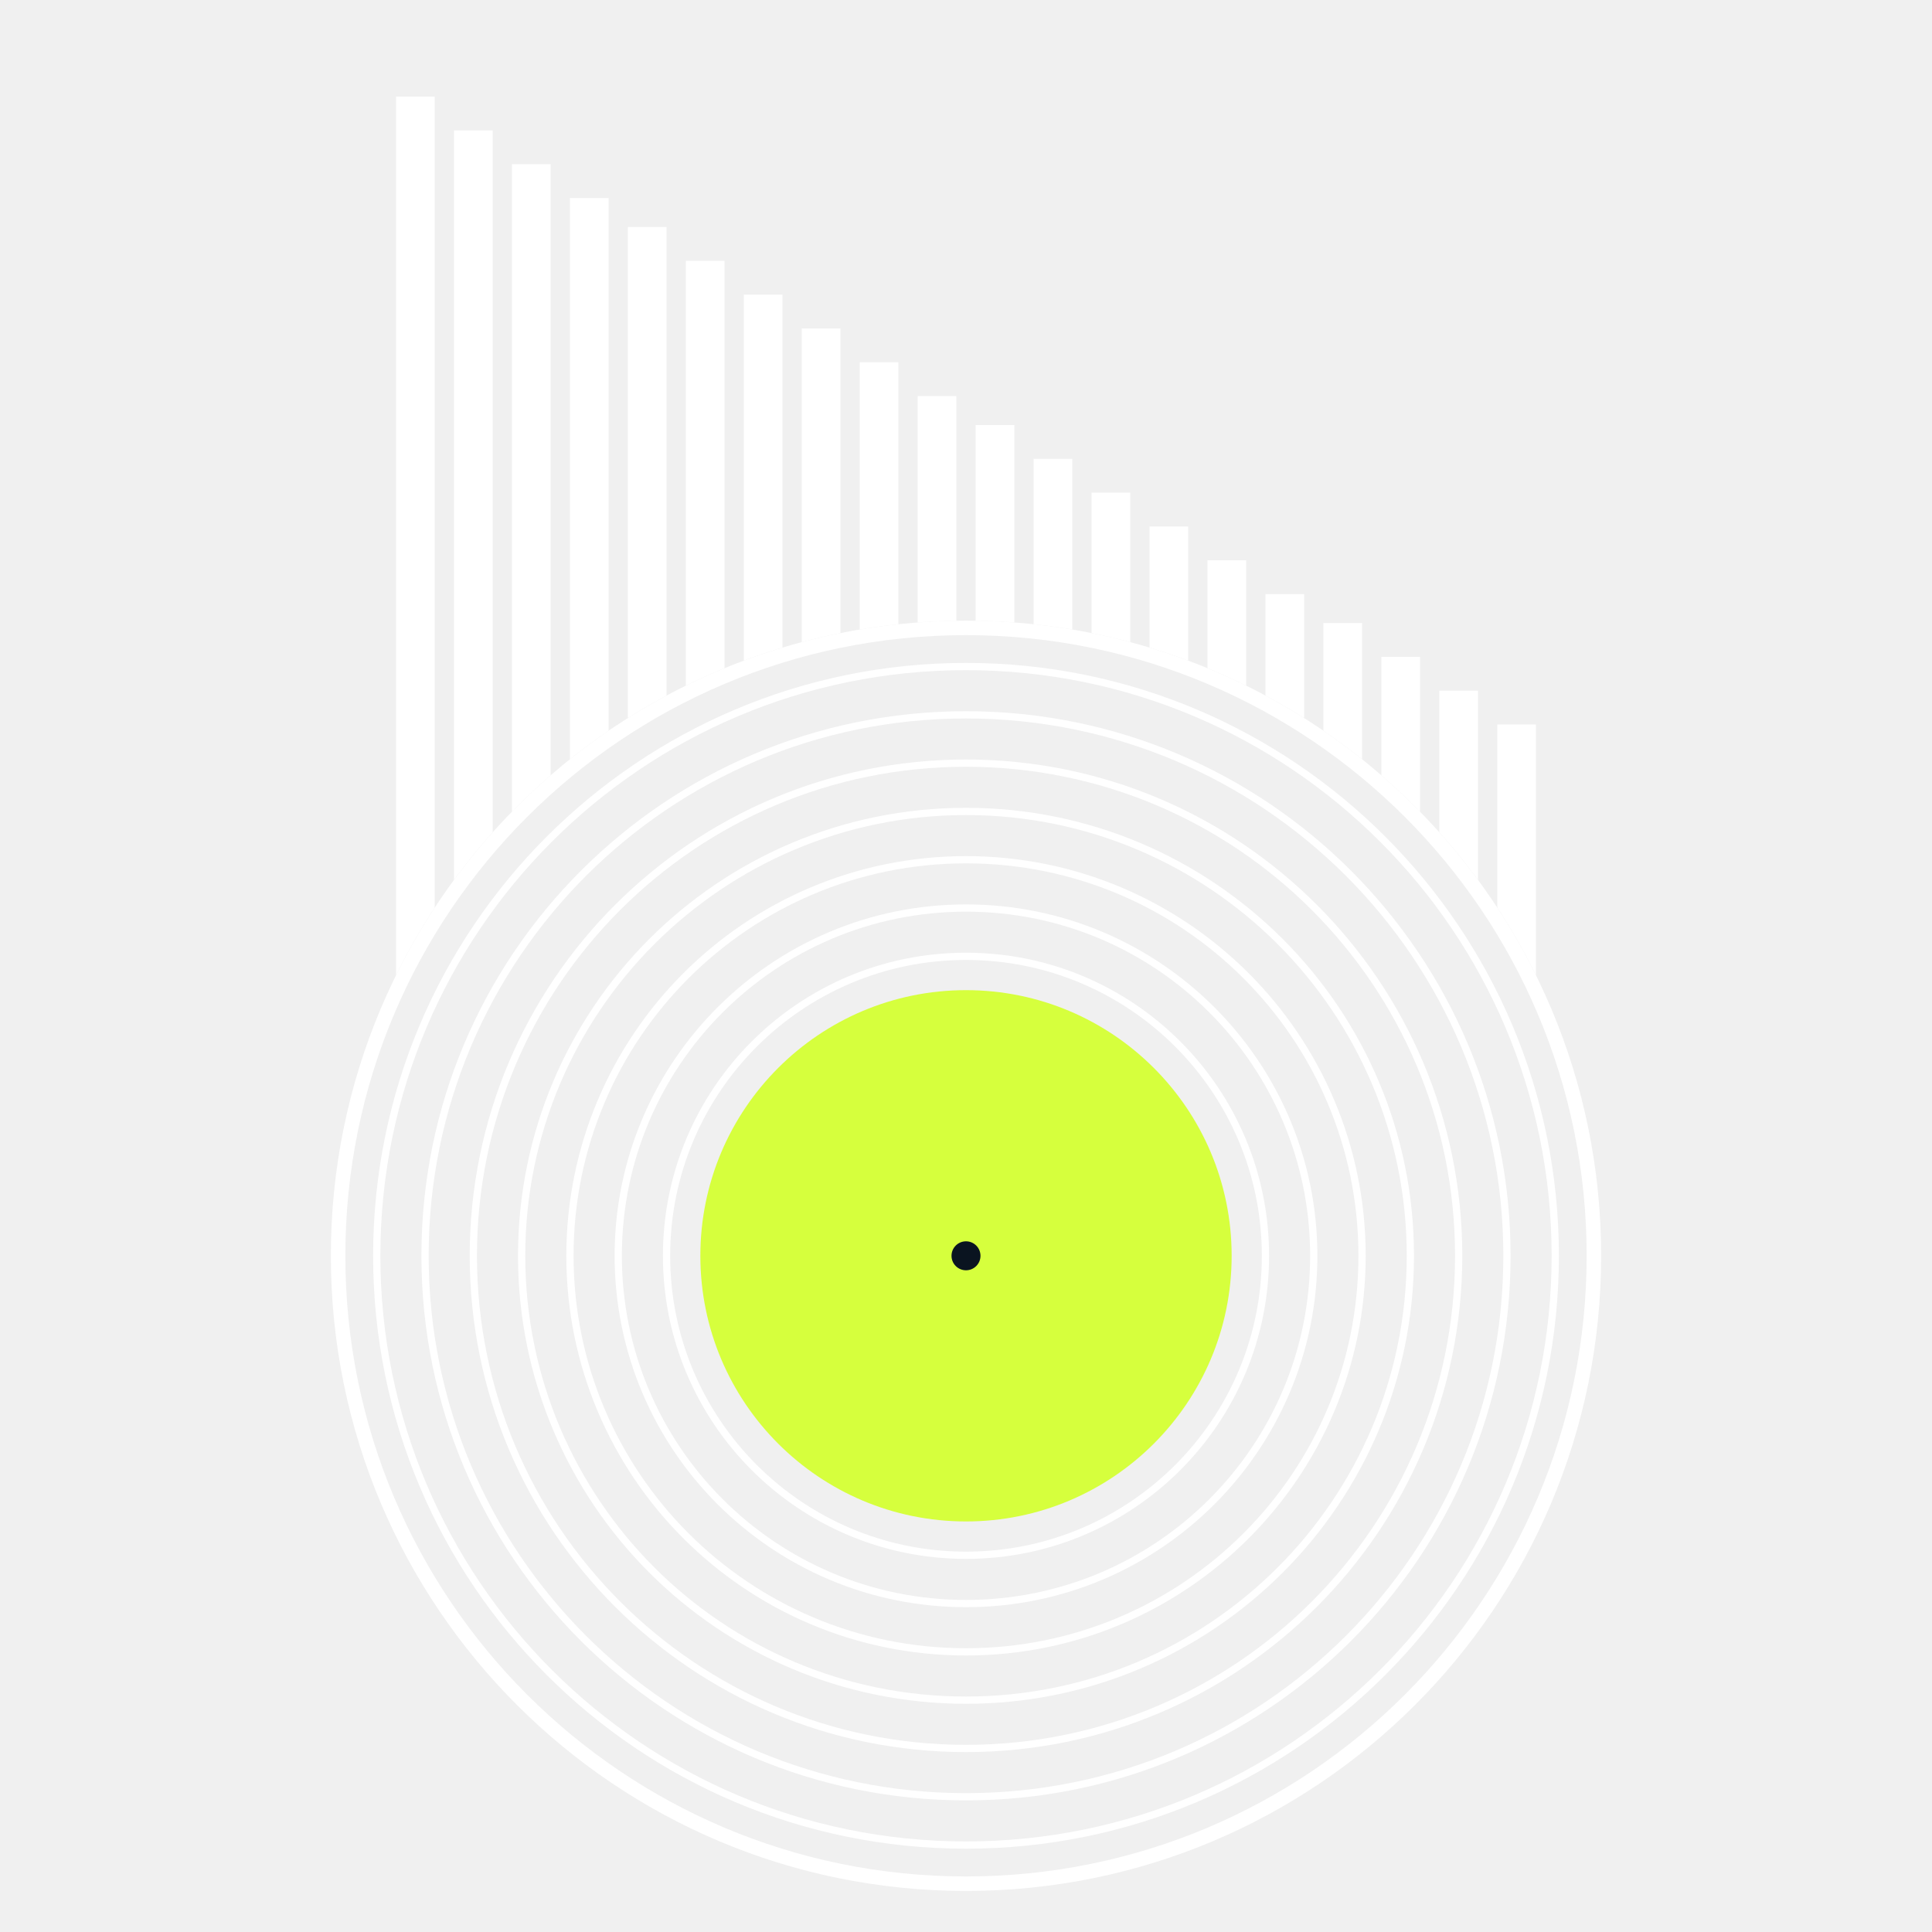
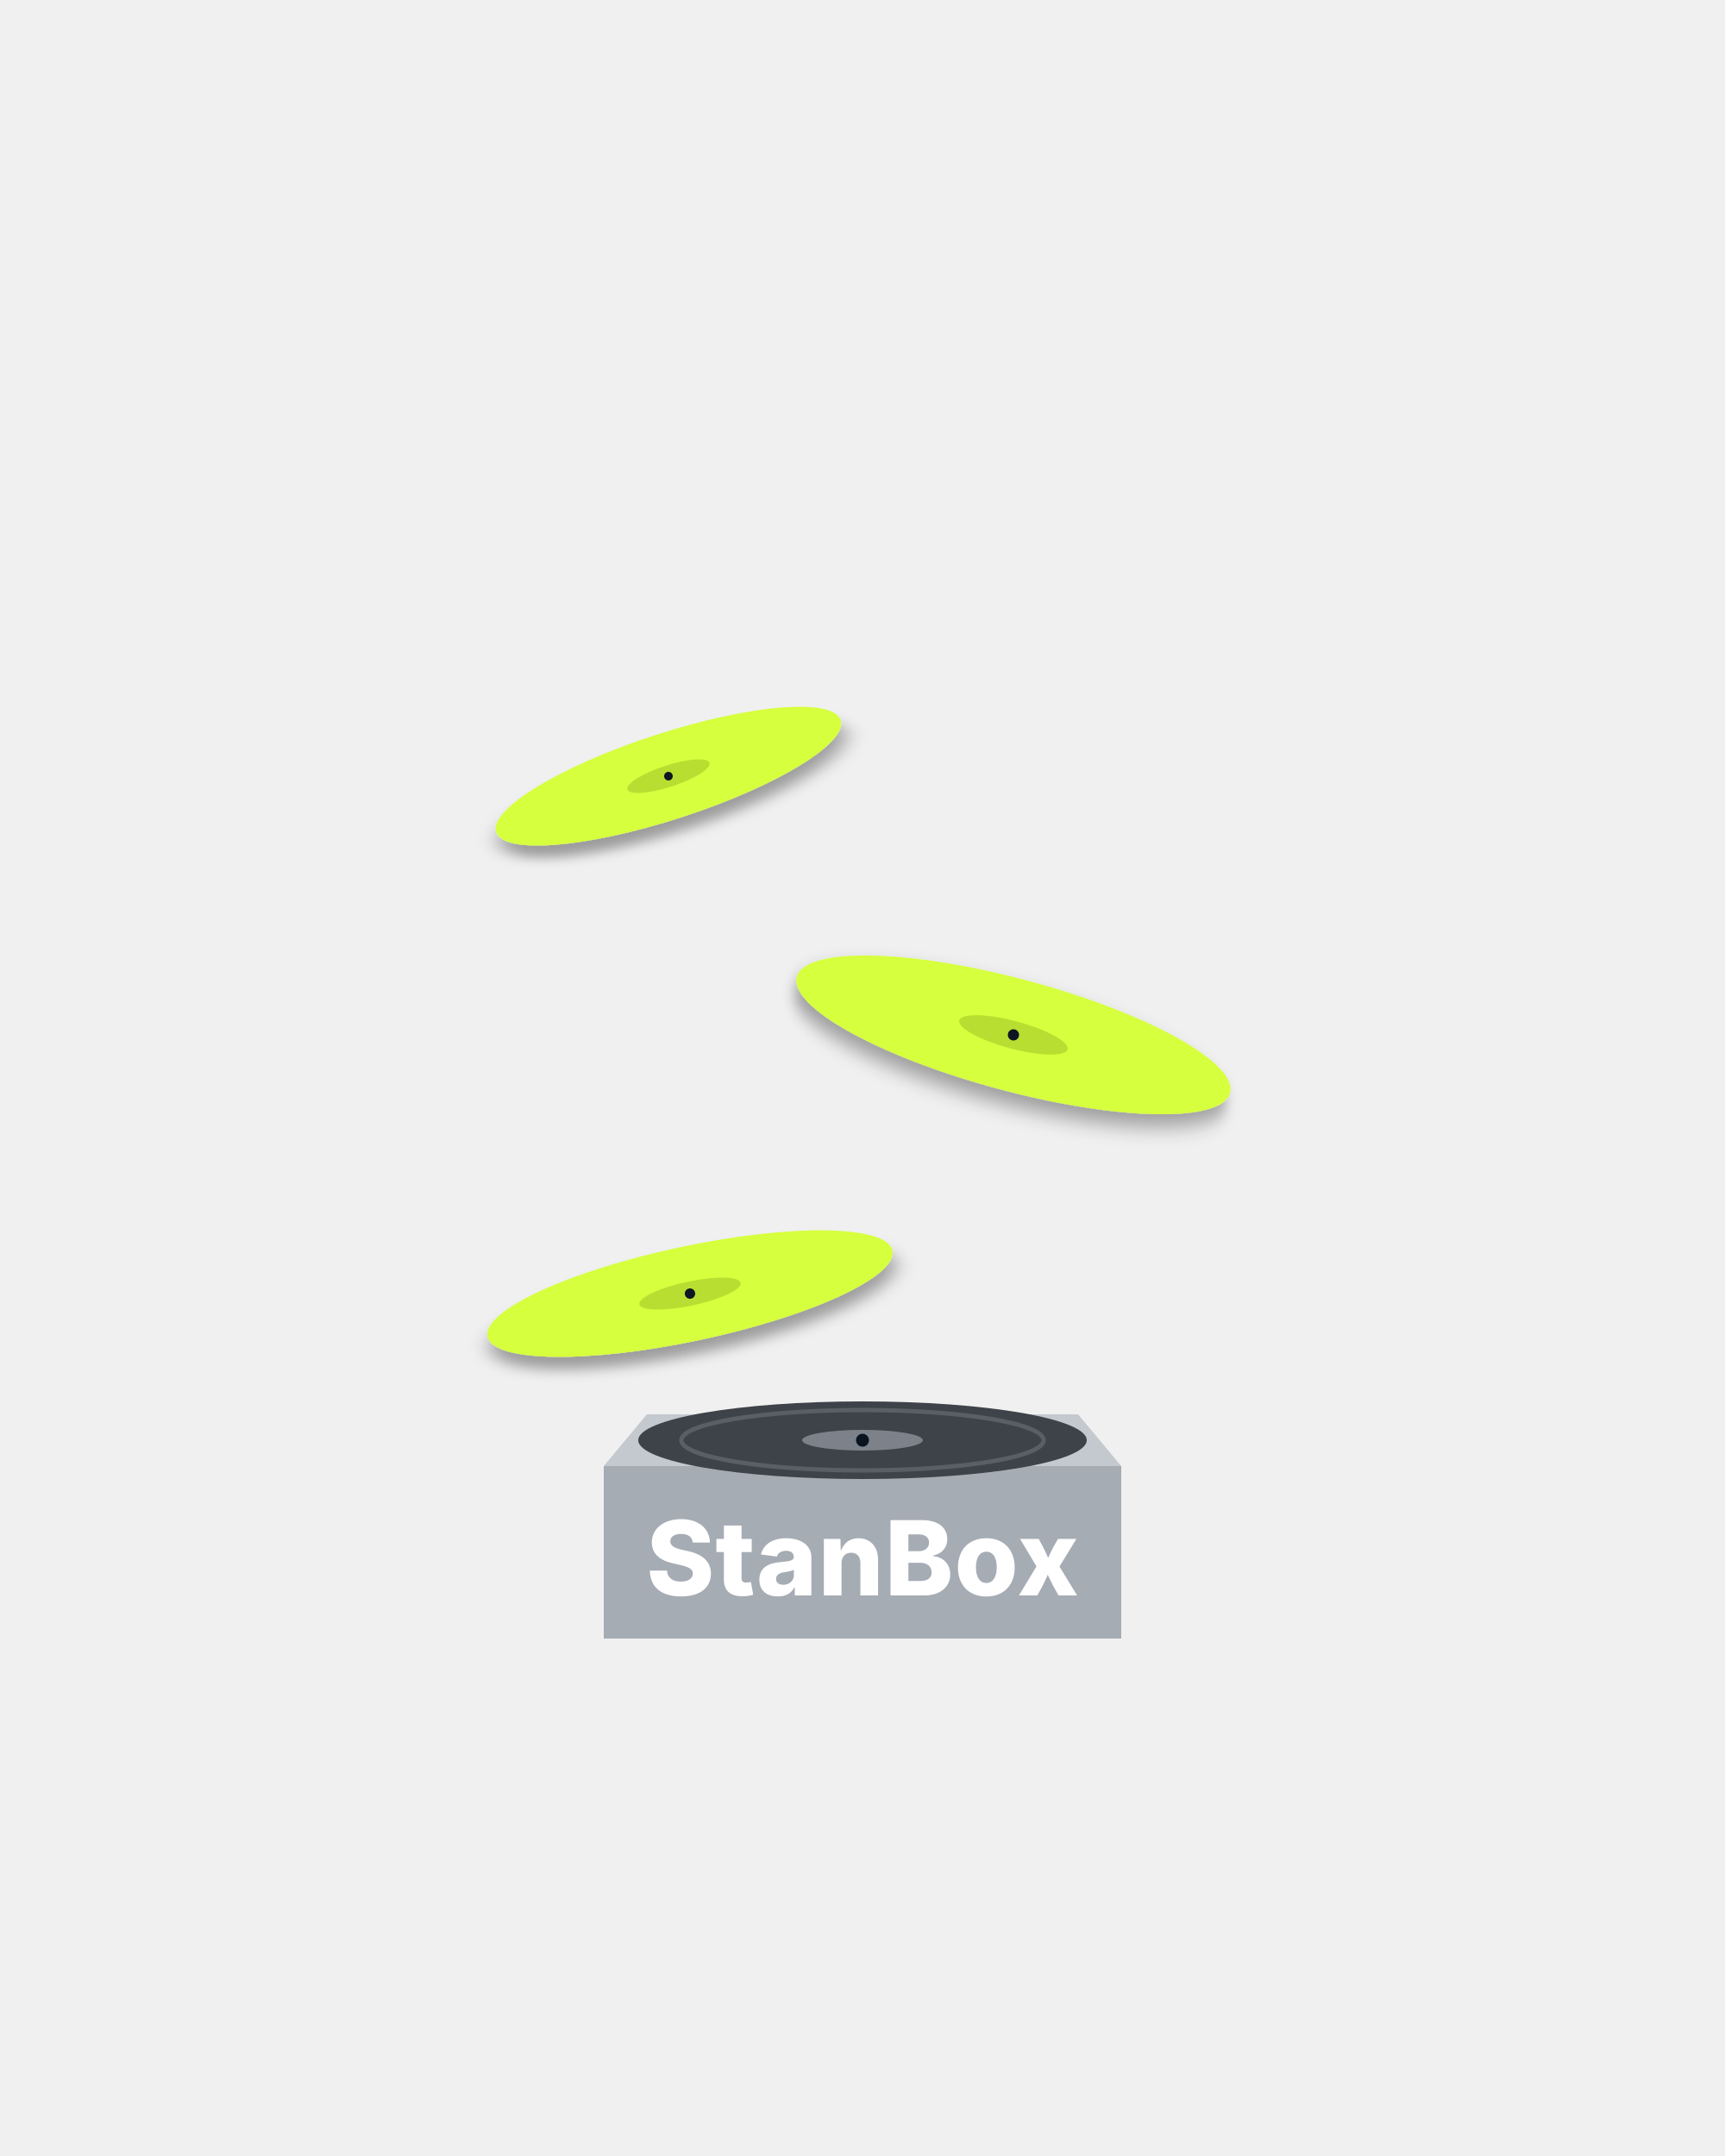
- <svg xmlns="http://www.w3.org/2000/svg" viewBox="0 0 400 400" role="img" aria-label="StanBox">
+ <svg xmlns="http://www.w3.org/2000/svg" viewBox="0 0 400 500" role="img" aria-label="StanBox logo mockup — box with chartreuse floating discs">
  <defs>
-     <mask id="above-record" maskUnits="userSpaceOnUse">
-       <rect width="400" height="400" fill="white" />
-       <circle cx="200" cy="260" r="131.5" fill="black" />
-     </mask>
+     <filter id="discShadow" x="-40%" y="-40%" width="180%" height="180%">
+       <feGaussianBlur in="SourceAlpha" stdDeviation="2" />
+       <feOffset dx="0" dy="3" result="offsetblur" />
+       <feComponentTransfer>
+         <feFuncA type="linear" slope="0.35" />
+       </feComponentTransfer>
+       <feMerge>
+         <feMergeNode />
+         <feMergeNode in="SourceGraphic" />
+       </feMerge>
+     </filter>
  </defs>
-   <g fill="#FFFFFF" mask="url(#above-record)">
-     <rect x="82" y="20" width="8" height="270" />
-     <rect x="94" y="27" width="8" height="263" />
-     <rect x="106" y="34" width="8" height="256" />
-     <rect x="118" y="41" width="8" height="249" />
-     <rect x="130" y="47" width="8" height="243" />
-     <rect x="142" y="54" width="8" height="236" />
-     <rect x="154" y="61" width="8" height="229" />
-     <rect x="166" y="68" width="8" height="222" />
-     <rect x="178" y="75" width="8" height="215" />
-     <rect x="190" y="82" width="8" height="208" />
-     <rect x="202" y="88" width="8" height="202" />
-     <rect x="214" y="95" width="8" height="195" />
-     <rect x="226" y="102" width="8" height="188" />
-     <rect x="238" y="109" width="8" height="181" />
-     <rect x="250" y="116" width="8" height="174" />
-     <rect x="262" y="123" width="8" height="167" />
-     <rect x="274" y="129" width="8" height="161" />
-     <rect x="286" y="136" width="8" height="154" />
-     <rect x="298" y="143" width="8" height="147" />
-     <rect x="310" y="150" width="8" height="140" />
+   <rect x="140" y="340" width="120" height="40" fill="#A6ACB4" />
+   <polygon points="140,340 150,328 250,328 260,340" fill="#C4C9CF" />
+   <text x="200" y="370" text-anchor="middle" font-family="-apple-system, BlinkMacSystemFont, 'SF Pro Display', 'Inter', sans-serif" font-size="24" font-weight="800" fill="#FFFFFF" letter-spacing="0.2">StanBox</text>
+   <ellipse cx="200" cy="334" rx="52" ry="9" fill="#3E4249" />
+   <ellipse cx="200" cy="334" rx="42" ry="7" fill="none" stroke="#5A5F66" stroke-width="1" />
+   <ellipse cx="200" cy="334" rx="14" ry="2.4" fill="#7C818A" />
+   <circle cx="200" cy="334" r="1.5" fill="#0A1420" />
+   <g transform="translate(155 180) rotate(-18)" filter="url(#discShadow)">
+     <ellipse cx="0" cy="0" rx="42" ry="10" fill="#D6FF3D" />
+     <ellipse cx="0" cy="0" rx="10" ry="2.5" fill="#B8DE30" />
+     <circle cx="0" cy="0" r="1" fill="#0A1420" />
  </g>
-   <g stroke="#FFFFFF" fill="none">
-     <circle cx="200" cy="260" r="130" stroke-width="3" />
-     <circle cx="200" cy="260" r="122" stroke-width="1.5" />
-     <circle cx="200" cy="260" r="112" stroke-width="1.5" />
-     <circle cx="200" cy="260" r="102" stroke-width="1.5" />
-     <circle cx="200" cy="260" r="92" stroke-width="1.5" />
-     <circle cx="200" cy="260" r="82" stroke-width="1.5" />
-     <circle cx="200" cy="260" r="72" stroke-width="1.5" />
-     <circle cx="200" cy="260" r="62" stroke-width="1.5" />
+   <g transform="translate(235 240) rotate(15)" filter="url(#discShadow)">
+     <ellipse cx="0" cy="0" rx="52" ry="13" fill="#D6FF3D" />
+     <ellipse cx="0" cy="0" rx="13" ry="3.2" fill="#B8DE30" />
+     <circle cx="0" cy="0" r="1.3" fill="#0A1420" />
  </g>
-   <circle cx="200" cy="260" r="55" fill="#D6FF3D" />
-   <circle cx="200" cy="260" r="3" fill="#0A1420" />
+   <g transform="translate(160 300) rotate(-12)" filter="url(#discShadow)">
+     <ellipse cx="0" cy="0" rx="48" ry="11" fill="#D6FF3D" />
+     <ellipse cx="0" cy="0" rx="12" ry="2.8" fill="#B8DE30" />
+     <circle cx="0" cy="0" r="1.2" fill="#0A1420" />
+   </g>
</svg>
